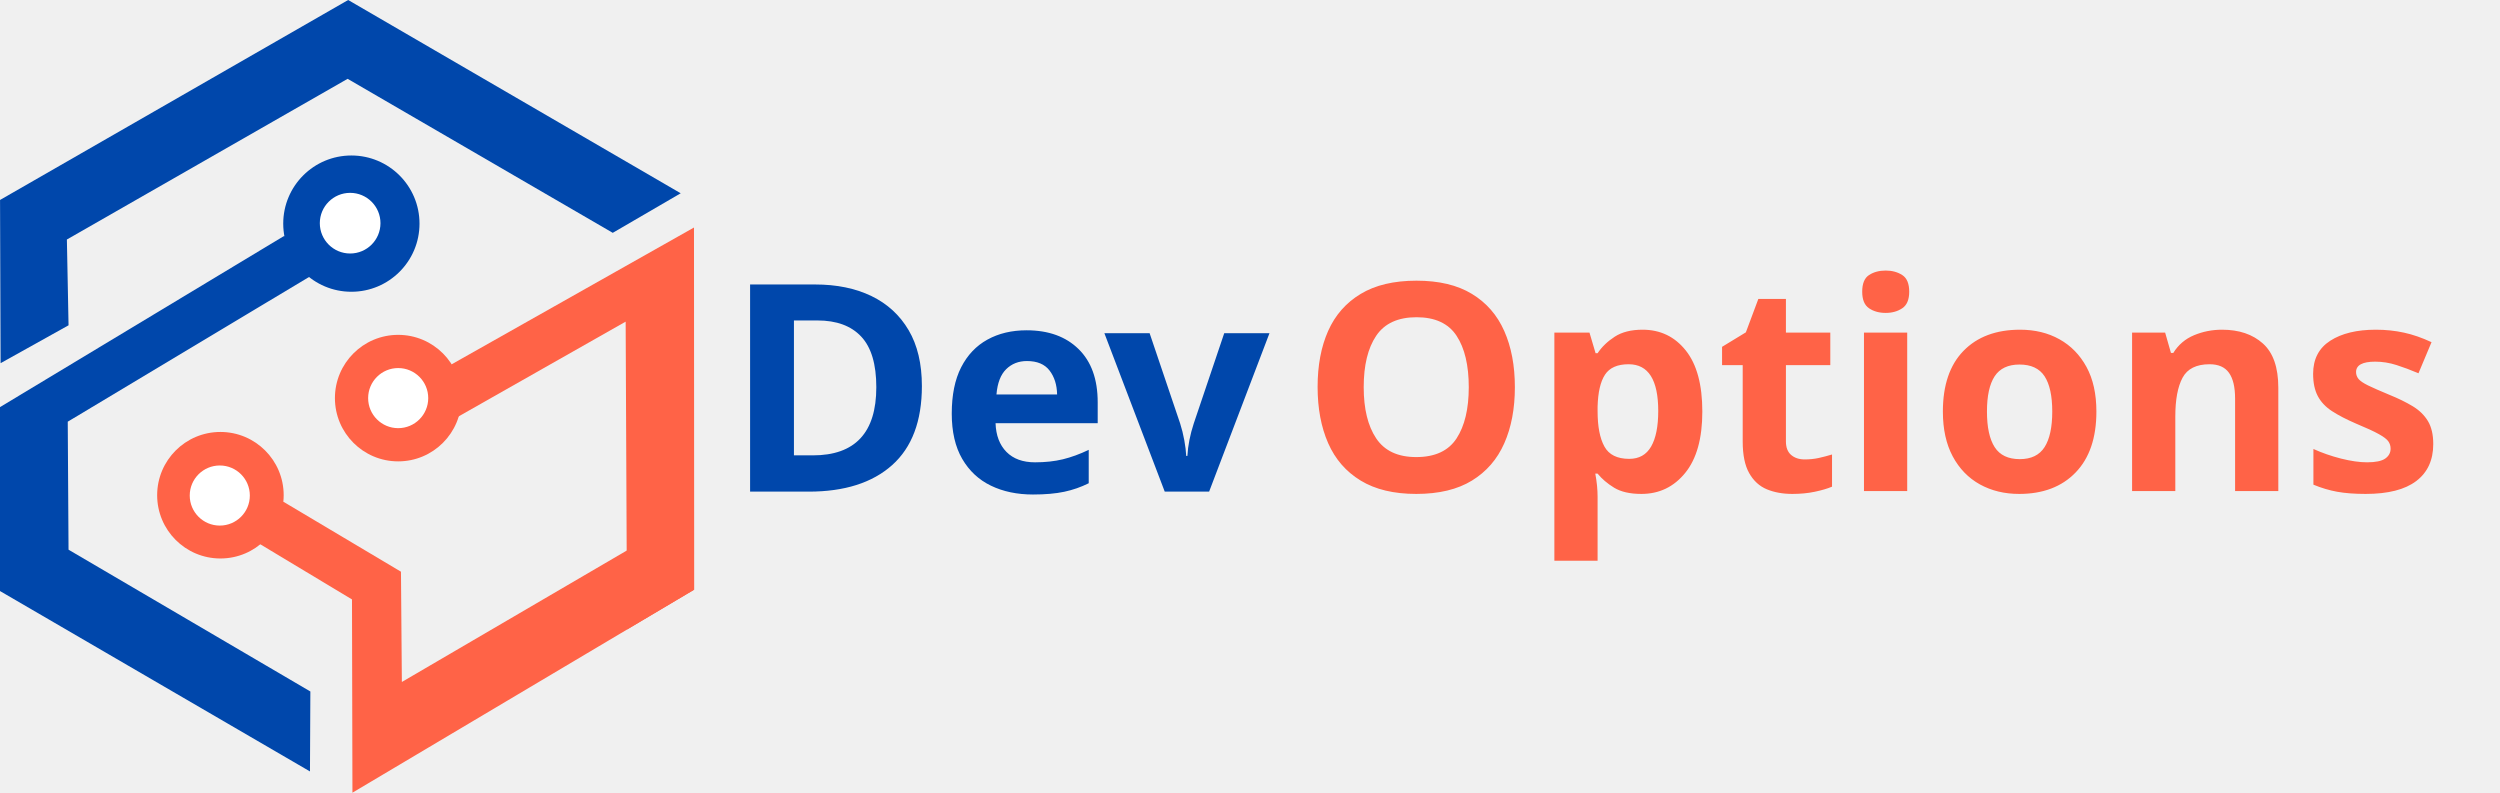
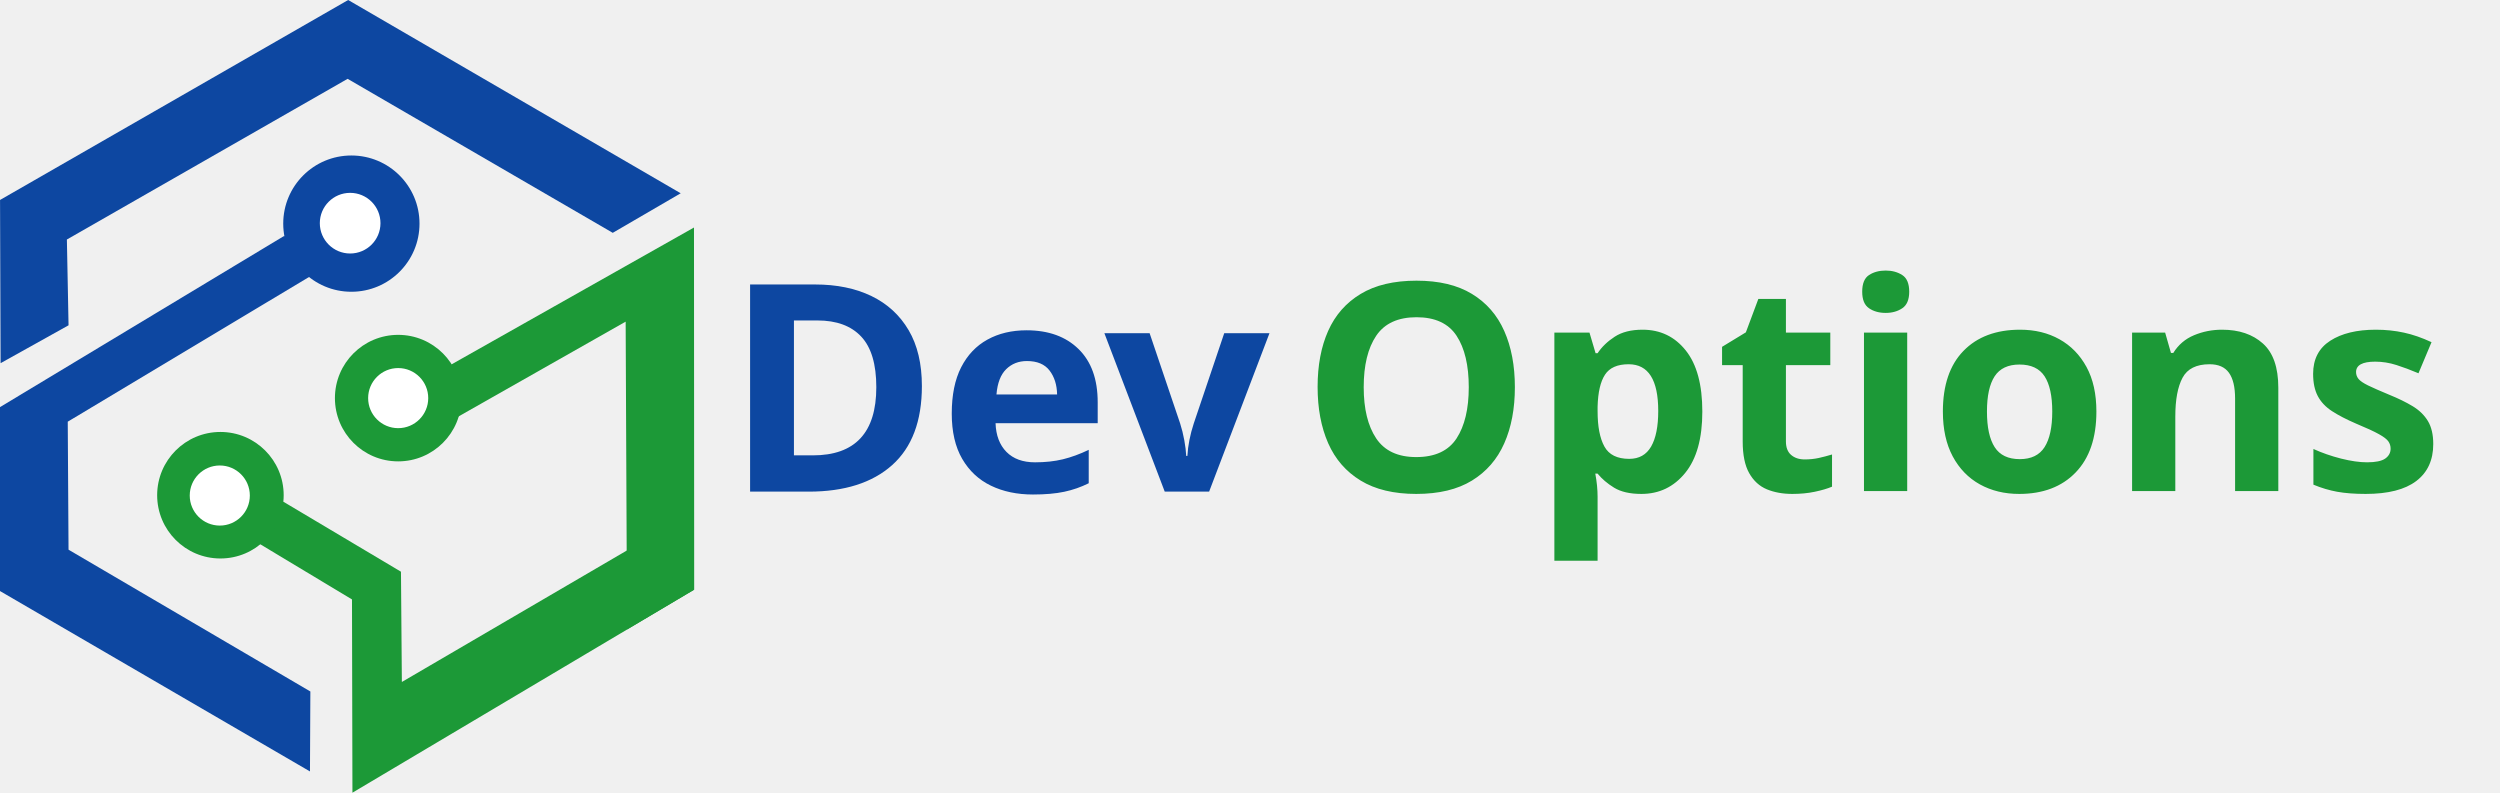
<svg xmlns="http://www.w3.org/2000/svg" width="814.222" height="258.169" viewBox="0 0 814.222 258.169" version="1.1" id="svg1">
  <defs id="defs1" />
  <g id="layer1" transform="translate(-4.149782,-88.4978)">
    <g id="g4" style="display:inline" transform="matrix(0.824144,0,0,0.824144,-25.22562,-186.7025)">
-       <path style="fill:#0047ab;fill-opacity:1" d="m 35.88,477.441 -0.22,-64.495 137.575,-79.023 131.412,76.382 -26.855,15.629 -104.777,-60.863 -110.941,63.505 0.66,33.899 z" id="path1" />
-       <path style="fill:#0047ab;fill-opacity:1" d="M 148.022,427.1 35.644,494.807 v 72.688 l 122.495,71.287 0.156,-31.597 -95.568,-56.033 -0.311,-50.586 96.035,-57.59 z" id="path2" />
-       <circle style="display:inline;fill:#0047ab;fill-opacity:1;stroke-width:1.491" id="path3-3" cx="174.499" cy="422.296" r="26.927" />
+       <path style="fill:#0d47a1;fill-opacity:1" d="m 35.88,477.441 -0.22,-64.495 137.575,-79.023 131.412,76.382 -26.855,15.629 -104.777,-60.863 -110.941,63.505 0.66,33.899 z" id="path1" />
+       <path style="fill:#0d47a1;fill-opacity:1" d="M 148.022,427.1 35.644,494.807 v 72.688 l 122.495,71.287 0.156,-31.597 -95.568,-56.033 -0.311,-50.586 96.035,-57.59 z" id="path2" />
+       <circle style="display:inline;fill:#0d47a1;fill-opacity:1;stroke-width:1.491" id="path3-3" cx="174.499" cy="422.296" r="26.927" />
      <circle style="display:inline;fill:#ffffff;stroke-width:0.664" id="path3" cx="174.015" cy="422.119" r="11.985" />
    </g>
-     <text xml:space="preserve" style="font-style:normal;font-variant:normal;font-weight:800;font-stretch:normal;font-size:94.502px;font-family:'Bespoke Slab';-inkscape-font-specification:'Bespoke Slab Ultra-Bold';writing-mode:lr-tb;direction:ltr;display:inline;fill:#0047ab;fill-opacity:1;stroke-width:0.824" x="239.946" y="248.618" id="text6">
-       <tspan id="tspan6" x="239.946" y="248.618" style="stroke-width:0.824;fill:#0047ab;fill-opacity:1">Dev</tspan>
+     <text xml:space="preserve" style="font-style:normal;font-variant:normal;font-weight:800;font-stretch:normal;font-size:94.502px;font-family:'Bespoke Slab';-inkscape-font-specification:'Bespoke Slab Ultra-Bold';writing-mode:lr-tb;direction:ltr;display:inline;fill:#0d47a1;fill-opacity:1;stroke-width:0.824" x="239.946" y="248.618" id="text6">
+       <tspan id="tspan6" x="239.946" y="248.618" style="stroke-width:0.824;fill:#0d47a1;fill-opacity:1">Dev</tspan>
    </text>
    <g id="g6" style="display:inline" transform="matrix(0.824144,0,0,0.824144,-25.22562,-186.7025)">
-       <path style="fill:#ff6347;fill-opacity:1" d="m 216.352,498.776 66.54,-37.745 0.545,121.639 26.538,-15.721 -0.078,-143.119 -95.957,54.166 z" id="path4" />
-       <path style="fill:#ff6347;fill-opacity:1" d="m 309.934,566.967 -135.013,80.212 -0.177,-76.368 -37.035,-22.274 9.899,-16.352 46.492,27.666 0.354,43.575 L 283.312,551.5 Z" id="path5" />
-       <circle style="fill:#ff6347;fill-opacity:1;stroke-width:2.105" id="path6-1-3-6" cy="529.625" cx="122.75" r="25" />
+       <path style="fill:#1c9937;fill-opacity:1" d="m 216.352,498.776 66.54,-37.745 0.545,121.639 26.538,-15.721 -0.078,-143.119 -95.957,54.166 z" id="path4" />
+       <path style="fill:#1c9937;fill-opacity:1" d="m 309.934,566.967 -135.013,80.212 -0.177,-76.368 -37.035,-22.274 9.899,-16.352 46.492,27.666 0.354,43.575 L 283.312,551.5 Z" id="path5" />
+       <circle style="fill:#1c9937;fill-opacity:1;stroke-width:2.105" id="path6-1-3-6" cy="529.625" cx="122.75" r="25" />
      <circle style="display:inline;fill:#ffffff;fill-opacity:1" id="path6" cy="529.75" cx="122.5" r="11.875" />
-       <circle style="fill:#ff6347;fill-opacity:1;stroke-width:2.105" id="path6-1-3" cy="491.25" cx="193" r="25" />
+       <circle style="fill:#1c9937;fill-opacity:1;stroke-width:2.105" id="path6-1-3" cy="491.25" cx="193" r="25" />
      <circle style="display:inline;fill:#ffffff;fill-opacity:1" id="path6-1" cy="491.25" cx="193" r="11.875" />
    </g>
-     <text xml:space="preserve" style="font-style:normal;font-variant:normal;font-weight:800;font-stretch:normal;font-size:94.502px;font-family:'Bespoke Slab';-inkscape-font-specification:'Bespoke Slab Ultra-Bold';writing-mode:lr-tb;direction:ltr;display:inline;fill:#ff6347;fill-opacity:1;stroke-width:0.824" x="427.794" y="248.426" id="text7">
-       <tspan id="tspan7" x="427.794" y="248.426" style="stroke-width:0.824;fill:#ff6347;fill-opacity:1">Options</tspan>
+     <text xml:space="preserve" style="font-style:normal;font-variant:normal;font-weight:800;font-stretch:normal;font-size:94.502px;font-family:'Bespoke Slab';-inkscape-font-specification:'Bespoke Slab Ultra-Bold';writing-mode:lr-tb;direction:ltr;display:inline;fill:#1c9937;fill-opacity:1;stroke-width:0.824" x="427.794" y="248.426" id="text7">
+       <tspan id="tspan7" x="427.794" y="248.426" style="stroke-width:0.824;fill:#1c9937;fill-opacity:1">Options</tspan>
    </text>
  </g>
</svg>
